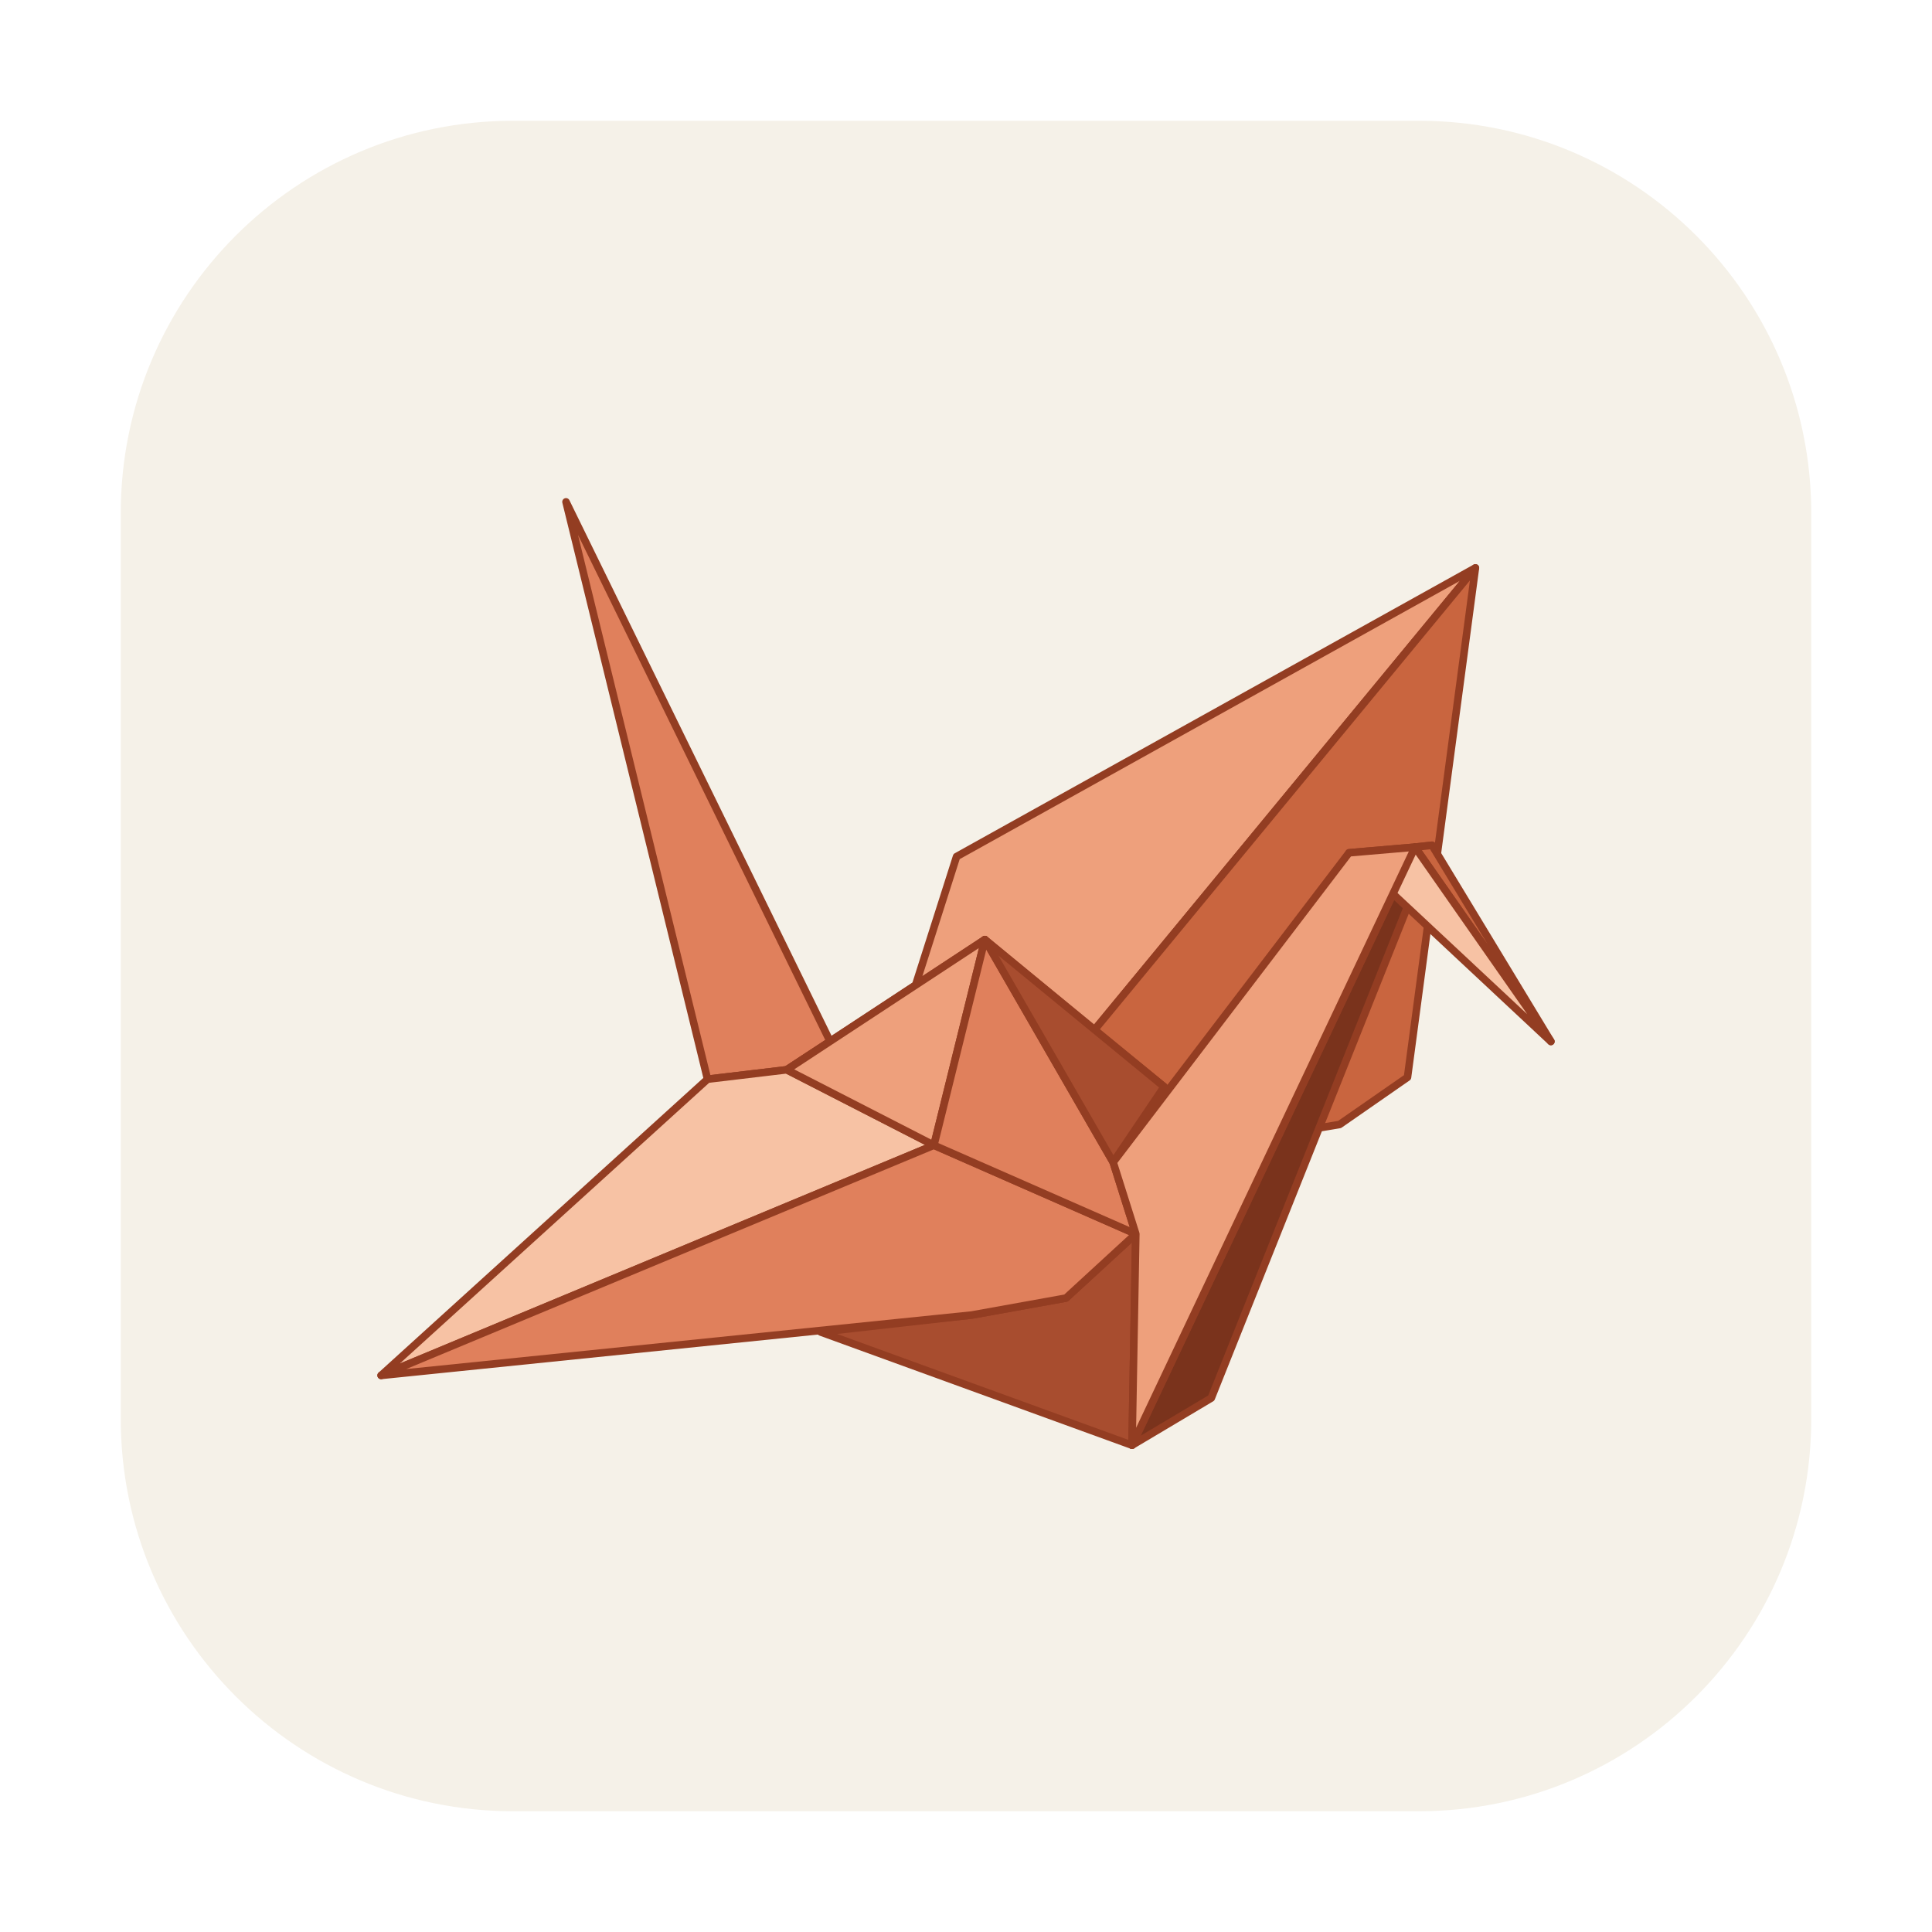
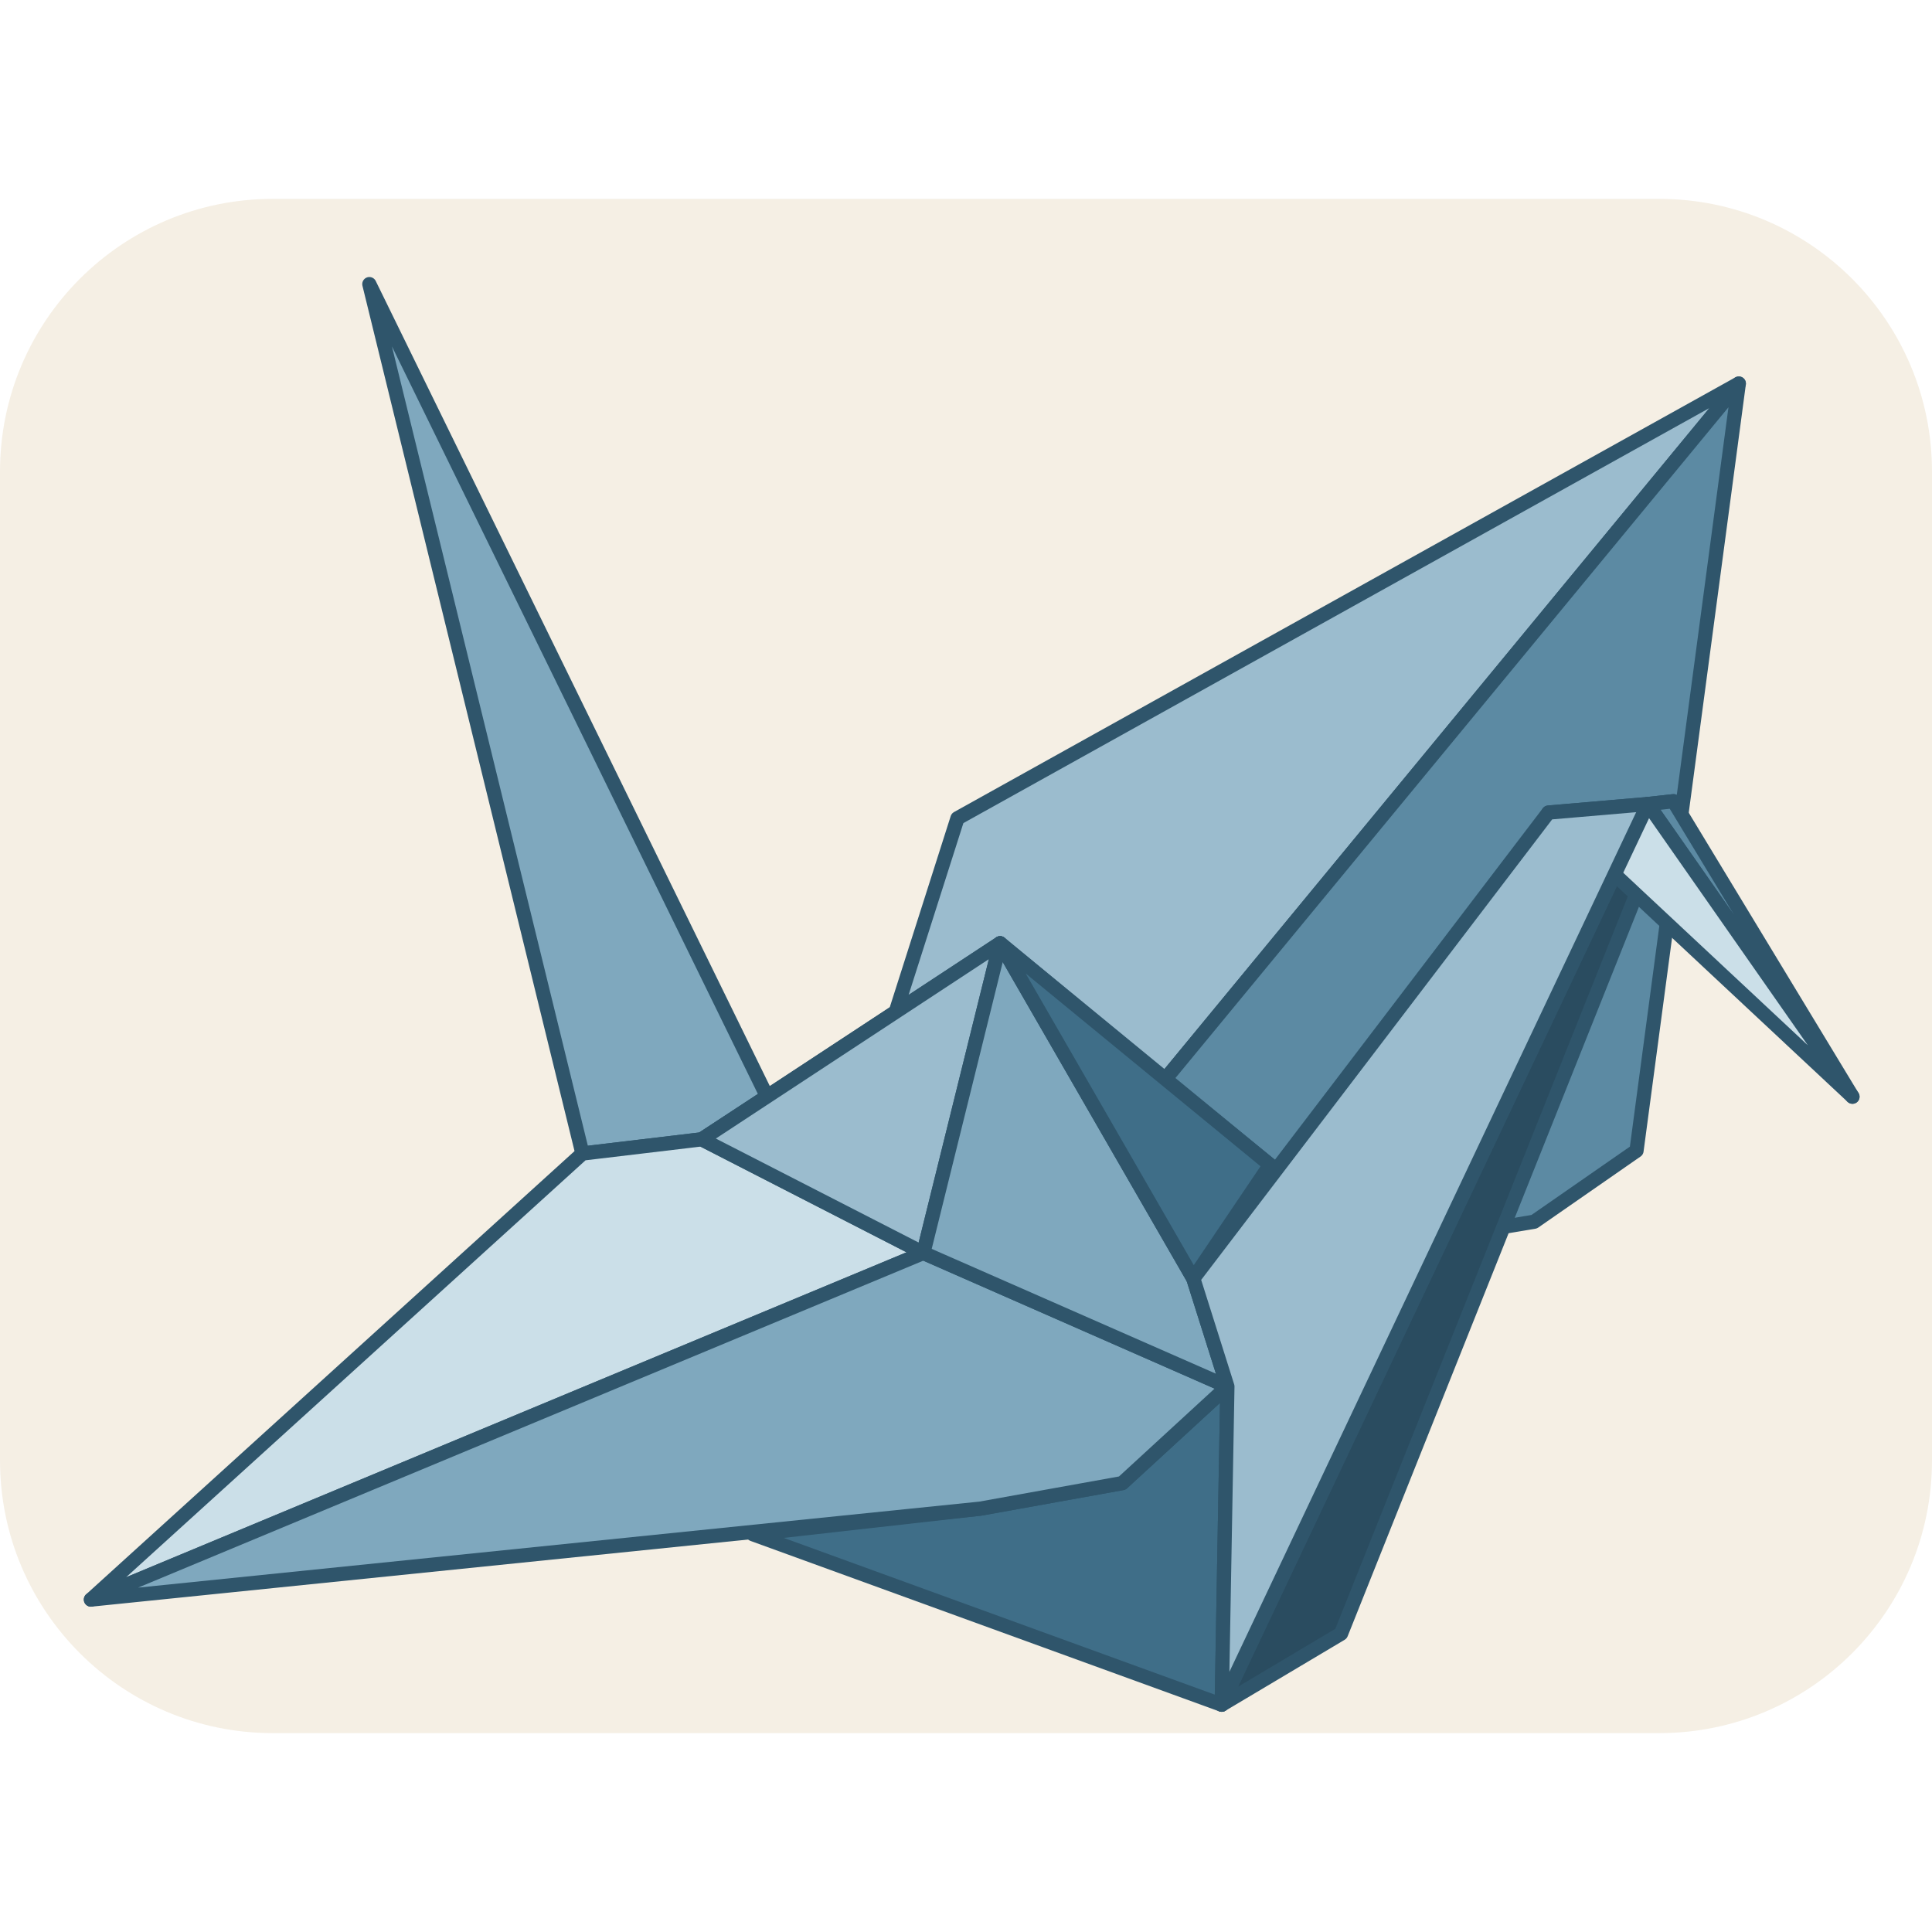
- <svg xmlns="http://www.w3.org/2000/svg" viewBox="0 0 512 512">
-   <rect x="32" y="32" width="448" height="448" rx="104" fill="#f5f1e8" />
-   <g transform="translate(256 258) scale(0.5) translate(-392 -340)" stroke="#933d22" stroke-width="4" stroke-linejoin="round">
-     <polygon points="180,90 320,376 297,391 255,396" fill="#e0805c" />
-     <polygon points="320,376 365,347 387,278 662,125 460,370 402,322 297,391" fill="#eea07c" />
-     <polygon points="662,125 626,395 590,420 470,440 497,400 460,370" fill="#c9653f" />
-     <polygon points="315,530 395,521 445,512 482,478 480,590" fill="#a84d2f" />
-     <polygon points="82,553 255,396 297,391 375,431" fill="#f7c2a4" />
-     <polygon points="82,553 375,431 482,478 445,512 395,521" fill="#e0805c" />
-     <polygon points="297,391 402,322 375,431" fill="#eea07c" />
-     <polygon points="402,322 470,440 482,478 375,431" fill="#e0805c" />
-     <polygon points="402,322 497,400 470,440" fill="#a84d2f" />
-     <polygon points="480,590 630,273 639,272 522,565" fill="#7a331c" />
-     <polygon points="630,273 702,376 639,272" fill="#c9653f" />
-     <polygon points="595,276 702,376 630,273" fill="#f7c2a4" />
-     <polygon points="482,478 470,440 595,276 630,273 480,590" fill="#eea07c" />
+ <svg xmlns="http://www.w3.org/2000/svg" viewBox="60 70 680 540" width="512" height="512">
+   <rect x="60" y="70" width="680" height="540" rx="96" fill="#F5EFE4" />
+   <g stroke="#2F556B" stroke-width="5" stroke-linejoin="round" transform="translate(10,10)">
+     <polygon points="180,90 320,376 297,391 255,396" fill="#7FA8BE" />
+     <polygon points="320,376 365,347 387,278 662,125 460,370 402,322 297,391" fill="#9BBCCE" />
+     <polygon points="662,125 626,395 590,420 470,440 497,400 460,370" fill="#5C8AA3" />
+     <polygon points="315,530 395,521 445,512 482,478 480,590" fill="#3F6E88" />
+     <polygon points="82,553 255,396 297,391 375,431" fill="#CBDFE8" />
+     <polygon points="82,553 375,431 482,478 445,512 395,521" fill="#7FA8BE" />
+     <polygon points="297,391 402,322 375,431" fill="#9BBCCE" />
+     <polygon points="402,322 470,440 482,478 375,431" fill="#7FA8BE" />
+     <polygon points="402,322 497,400 470,440" fill="#3F6E88" />
+     <polygon points="480,590 630,273 639,272 522,565" fill="#2A4C60" />
+     <polygon points="630,273 702,376 639,272" fill="#5C8AA3" />
+     <polygon points="595,276 702,376 630,273" fill="#CBDFE8" />
+     <polygon points="482,478 470,440 595,276 630,273 480,590" fill="#9BBCCE" />
  </g>
</svg>
